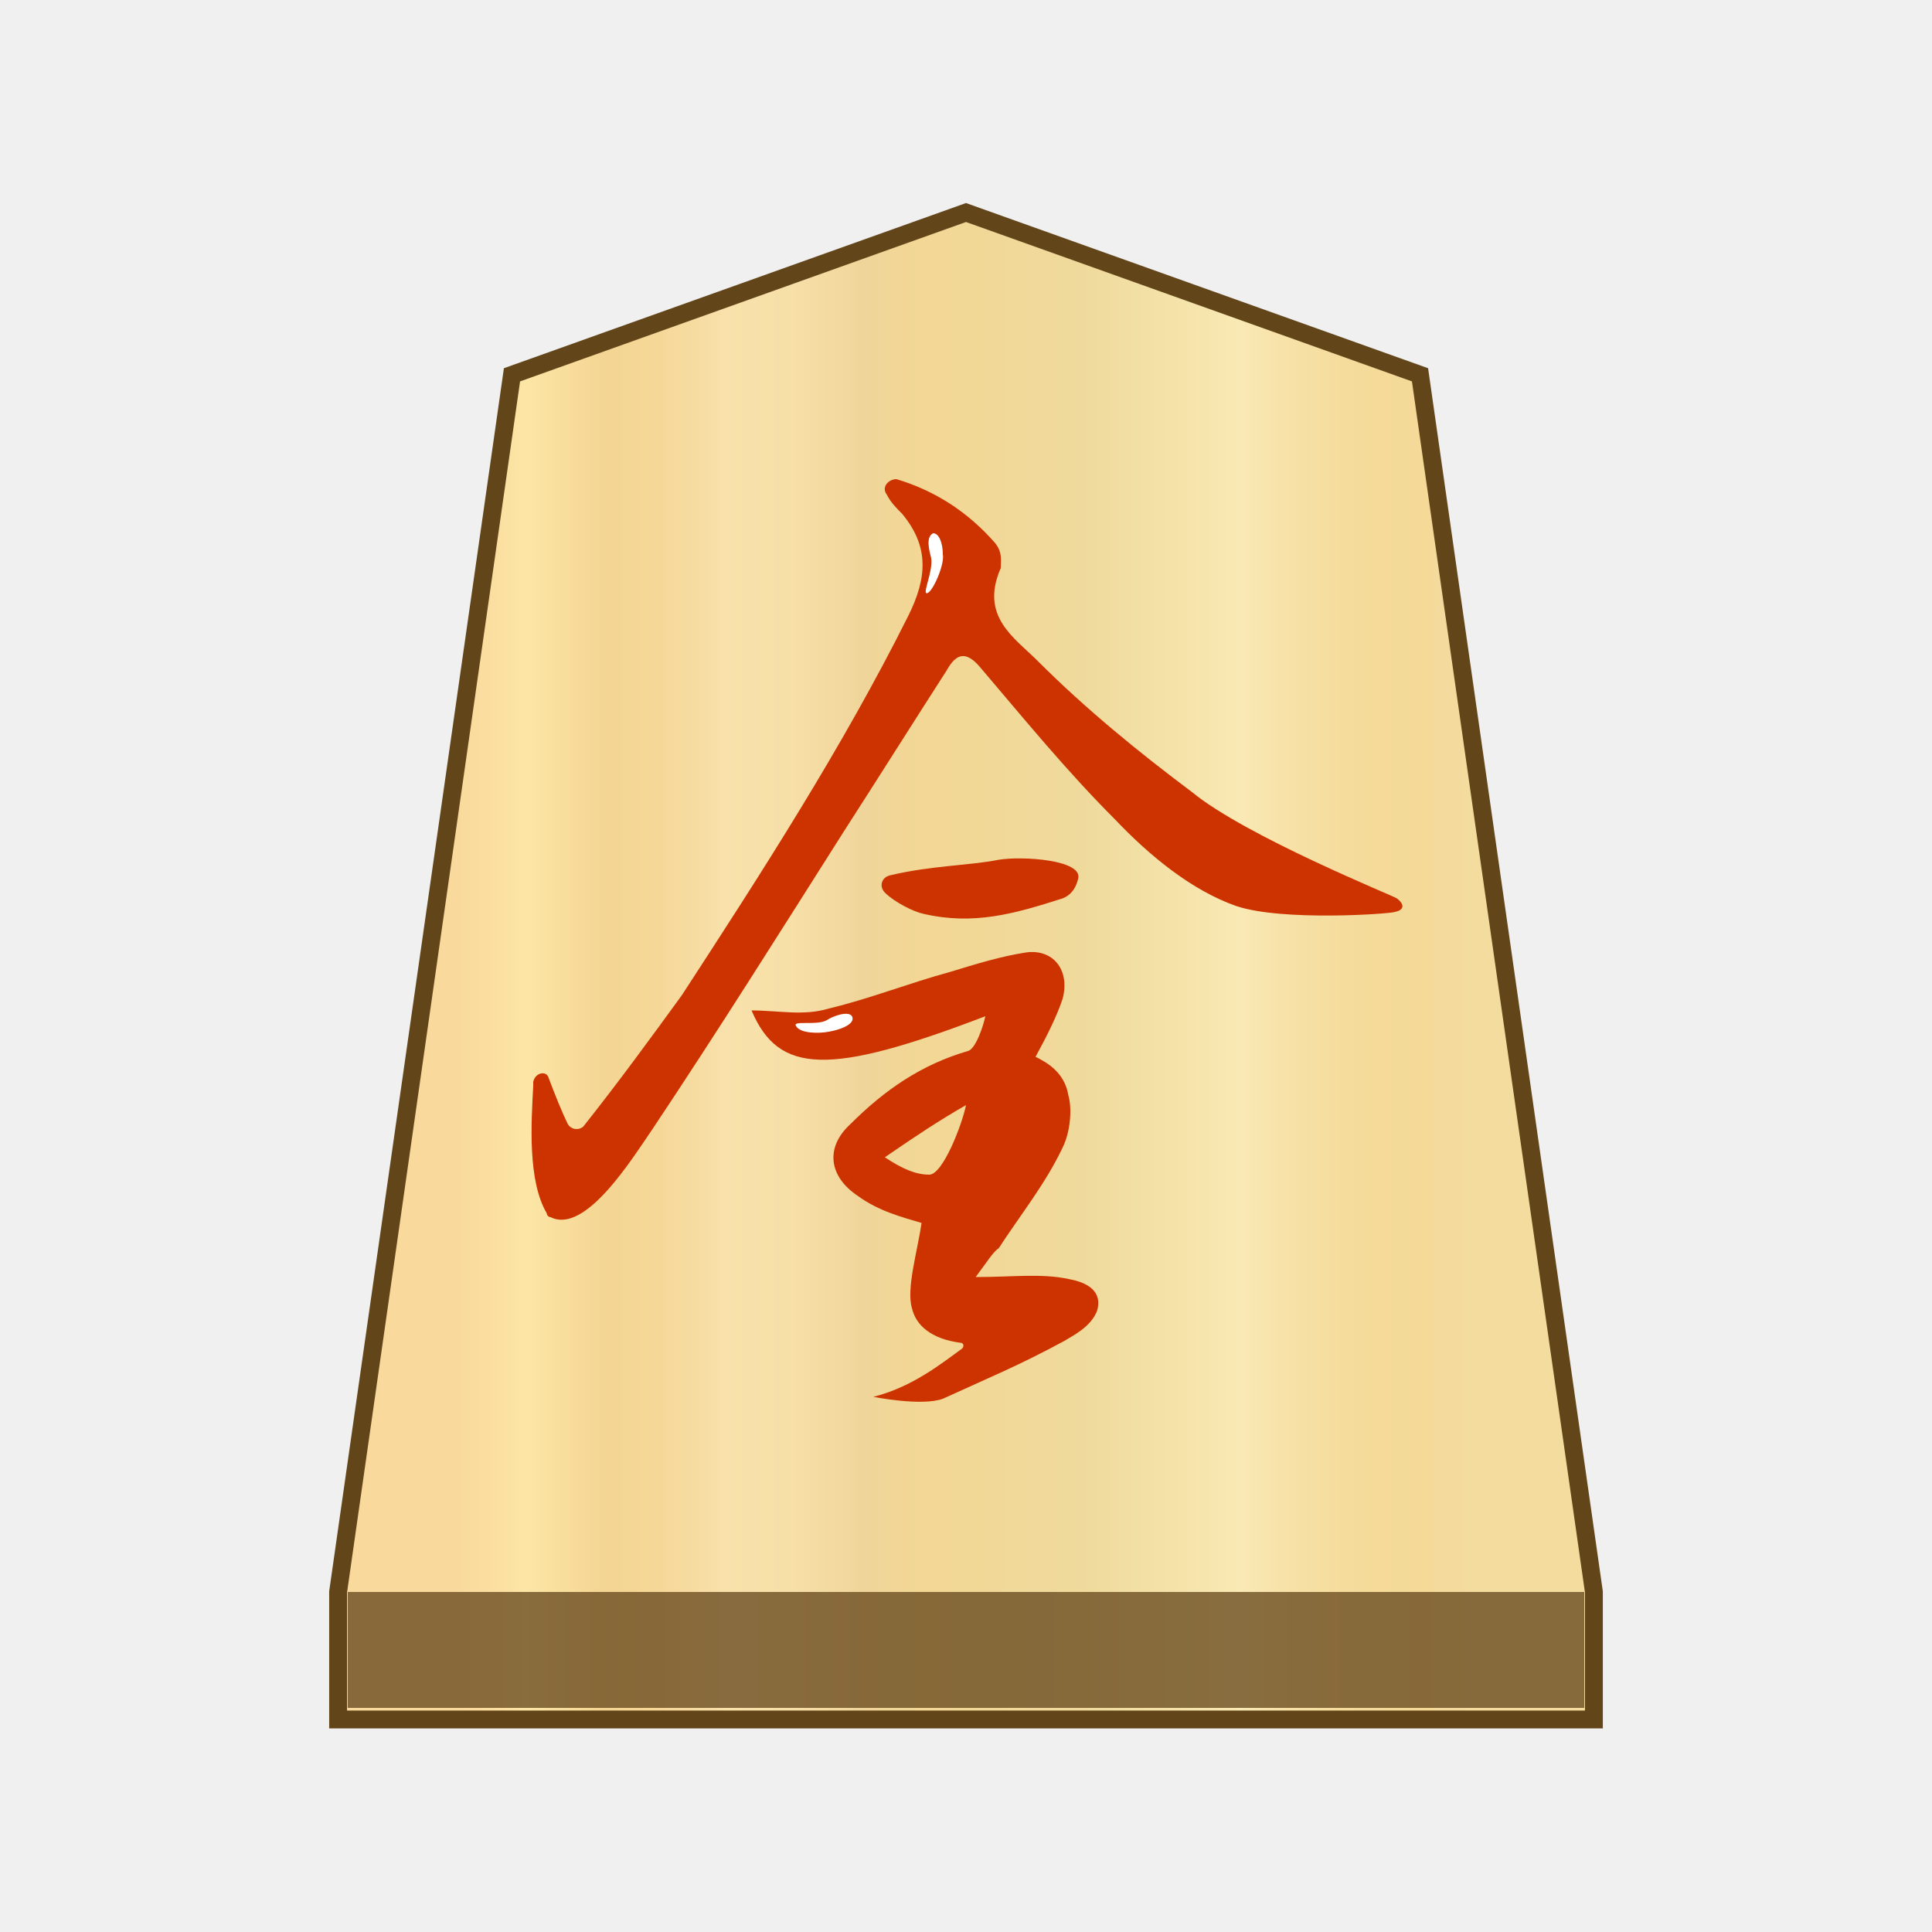
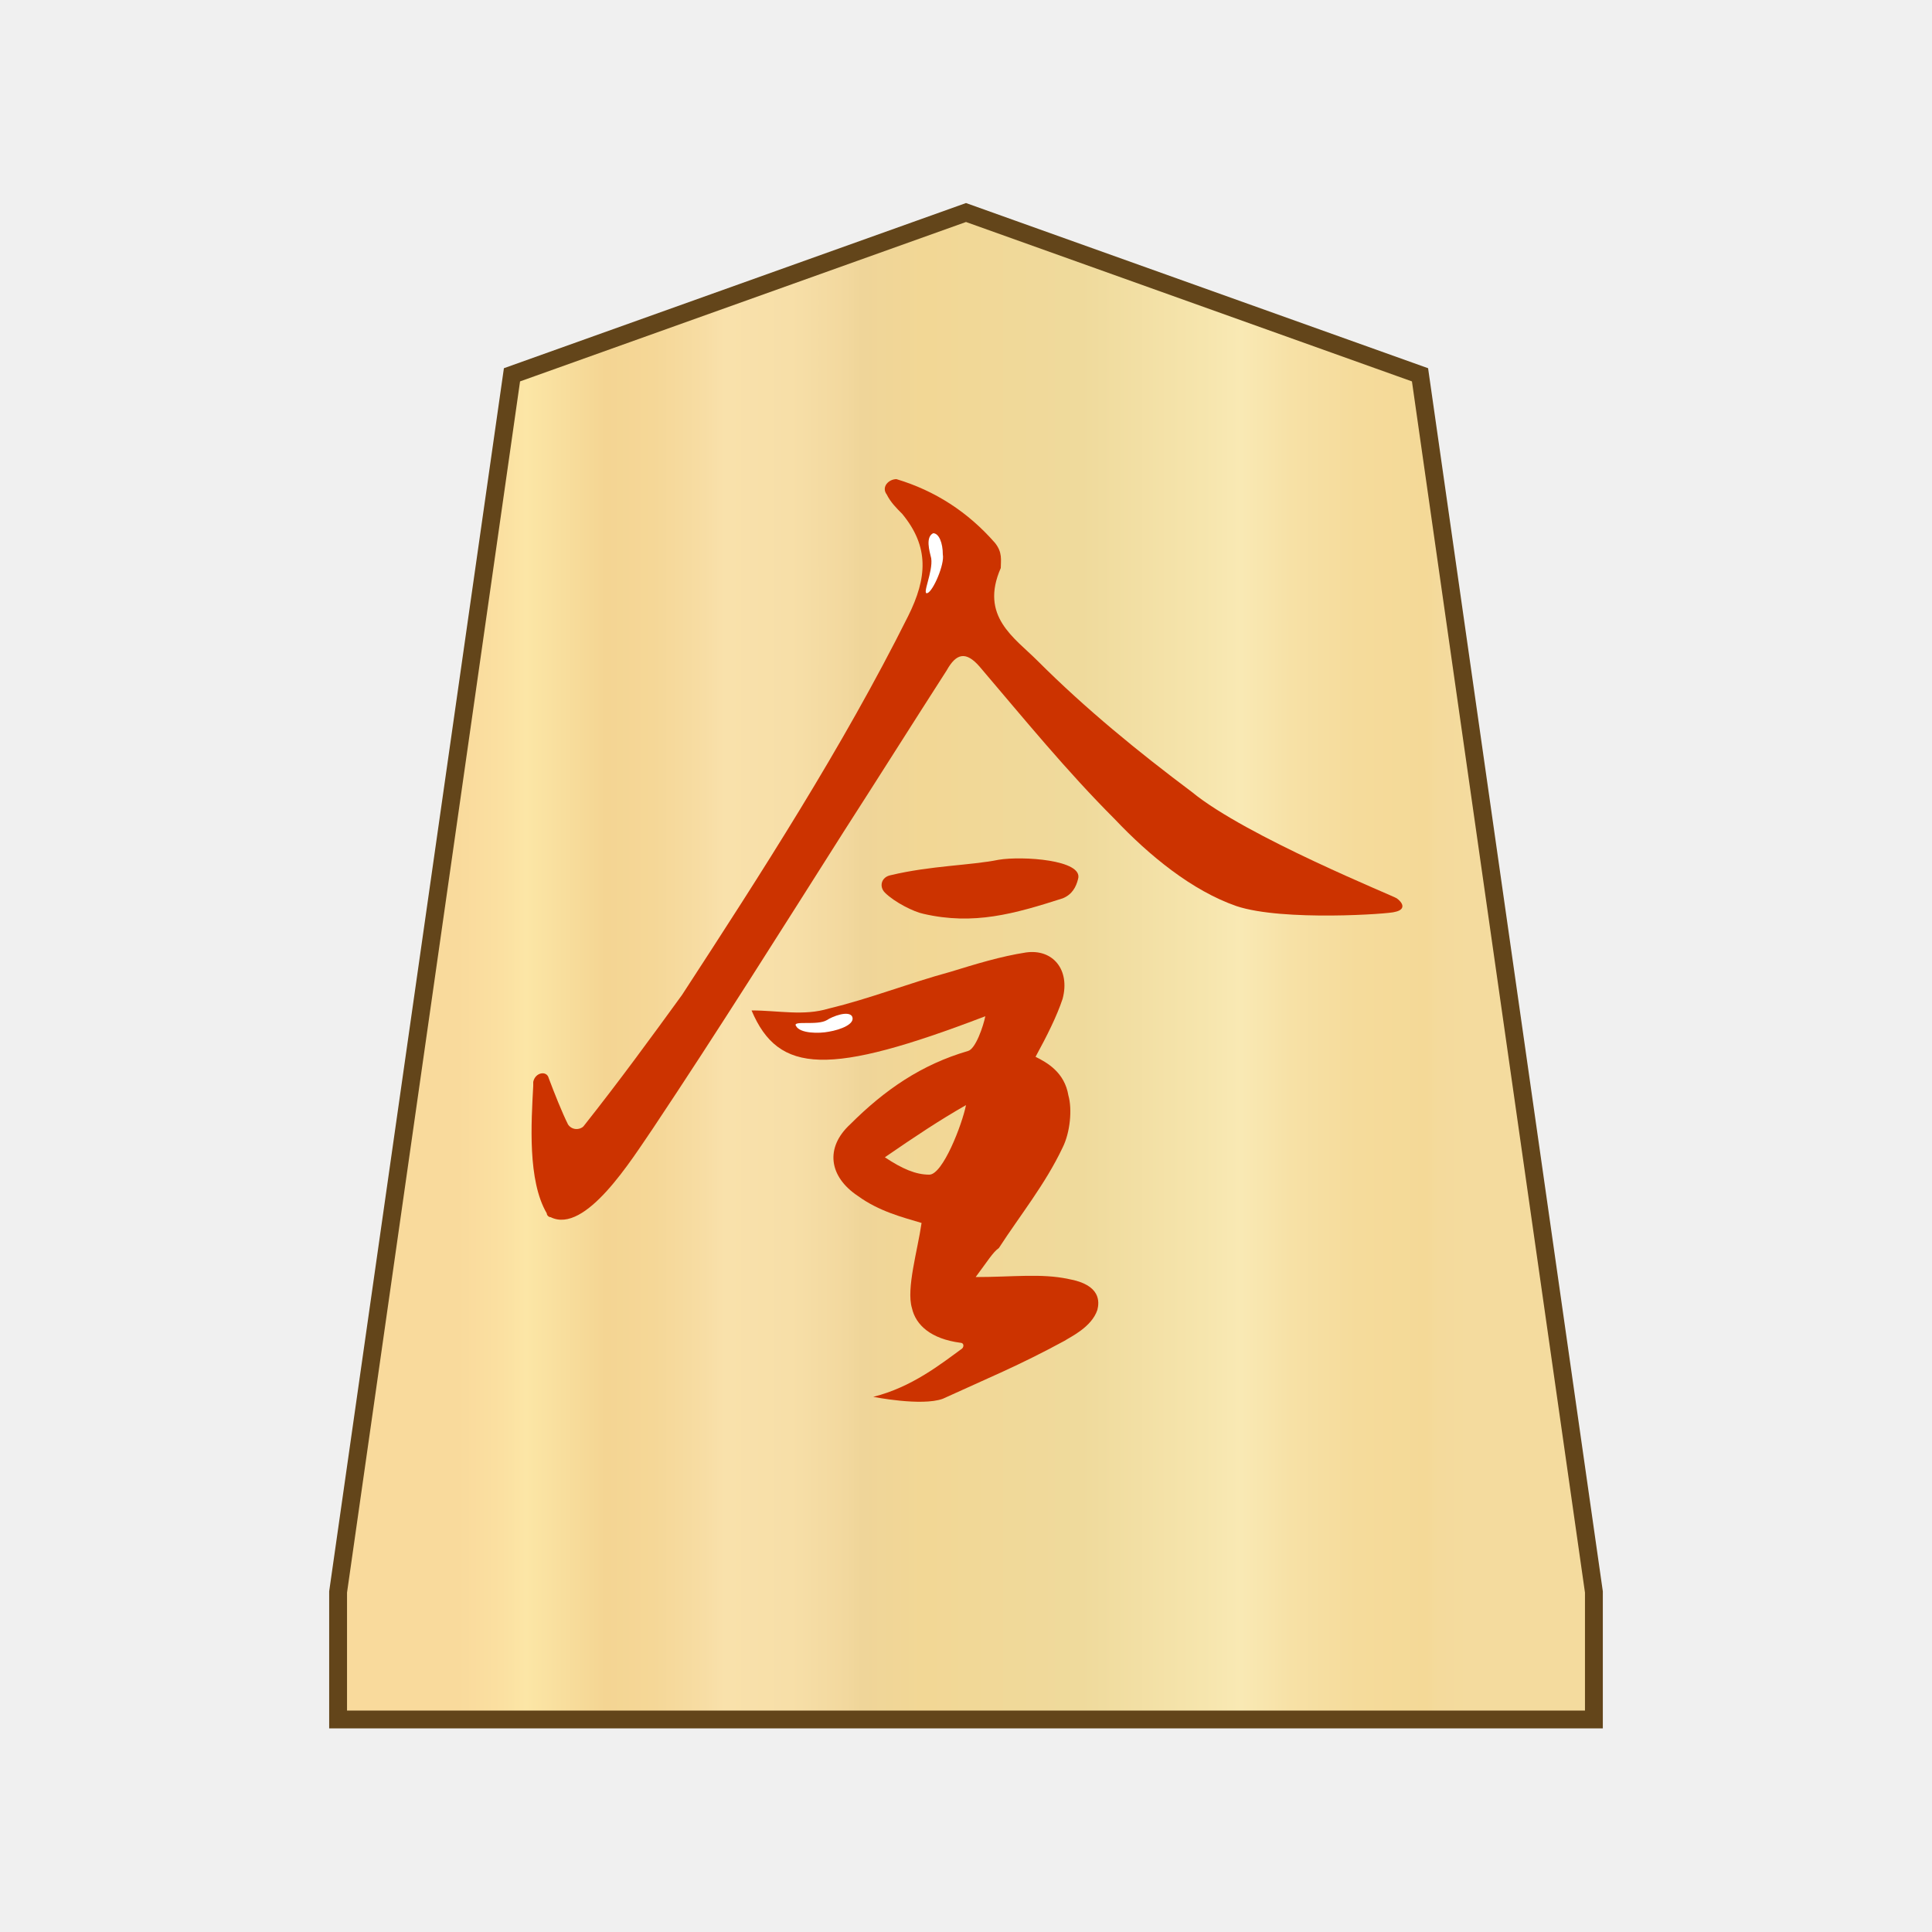
<svg xmlns="http://www.w3.org/2000/svg" viewBox="0 0 100 100">
  <linearGradient id="0NK_svg__a" x1="23.713" x2="76.15" y1="52" y2="52" gradientTransform="matrix(1 0 0 -1 0 102)" gradientUnits="userSpaceOnUse">
    <stop offset="0" stop-color="#f9da9c" />
    <stop offset=".043" stop-color="#fbe0a1" />
    <stop offset=".067" stop-color="#fce6a6" />
    <stop offset=".145" stop-color="#f4d593" />
    <stop offset=".193" stop-color="#f5d797" />
    <stop offset=".243" stop-color="#f7dda4" />
    <stop offset=".263" stop-color="#f9e1ab" />
    <stop offset=".329" stop-color="#f7dfa8" />
    <stop offset=".383" stop-color="#f2d89e" />
    <stop offset=".398" stop-color="#efd599" />
    <stop offset=".461" stop-color="#f2d795" />
    <stop offset=".615" stop-color="#efda9c" />
    <stop offset=".735" stop-color="#f6e5ad" />
    <stop offset=".773" stop-color="#f9e9b4" />
    <stop offset=".822" stop-color="#f7e1a6" />
    <stop offset=".887" stop-color="#f5db9b" />
    <stop offset=".956" stop-color="#f4d997" />
    <stop offset=".967" stop-color="#f4da9c" />
    <stop offset="1" stop-color="#f4db9e" />
  </linearGradient>
  <path fill="url(#0NK_svg__a)" stroke="#63451a" stroke-miterlimit="10" stroke-width=".924" d="M73.5 19.4 50 11l-23.5 8.4-9 63V89h65v-6.6z" />
-   <path fill="#63451a" fill-opacity=".75" d="M18 82.4h64v6H18z" />
  <path fill="#c30" d="M51.5 28.1c.4.5.3.9.3 1.3-1.1 2.5.7 3.6 1.9 4.8 2.5 2.5 5.2 4.7 8 6.8 2.8 2.3 10.5 5.4 10.6 5.5.4.3.4.6-.1.7-.2.1-5.8.5-8.2-.3-2.3-.8-4.5-2.6-6.3-4.5-2.5-2.5-4.7-5.2-7-7.9-.7-.8-1.2-.7-1.7.2-1.8 2.8-3.5 5.5-5.3 8.3-3.3 5.2-6.5 10.3-9.9 15.4-1.1 1.6-3.5 5.5-5.3 4.6-.1 0-.2-.1-.2-.2-1-1.7-.8-4.7-.7-6.6V56c.1-.5.7-.6.8-.2.3.8.7 1.8 1 2.4.2.3.6.3.8.1 1.9-2.4 3.5-4.6 5.1-6.8 4.1-6.3 8.3-12.8 11.7-19.6 1-2 1.1-3.6-.3-5.3-.3-.3-.6-.6-.8-1-.3-.4.1-.8.5-.8q3 .9 5.1 3.3" />
  <path fill="#c30" d="M50.5 66.1c1.9 0 3.4-.2 4.8.1 1.7.3 1.6 1.2 1.5 1.6-.3.9-1.4 1.4-1.7 1.6-2.4 1.3-3.9 1.9-6.3 3-1.1.4-3.6-.1-3.6-.1 2-.5 3.5-1.7 4.6-2.5.1-.1.1-.3-.1-.3-1.5-.2-2.3-.9-2.5-1.8-.3-1 .3-3 .5-4.4-1-.3-2.2-.6-3.3-1.4-1.5-1-1.7-2.5-.4-3.7 1.8-1.8 3.7-3.1 6.1-3.8.4-.1.8-1.3.9-1.8-8.1 3.1-10.7 3-12.1-.3 1.4 0 2.7.3 4-.1 2.1-.5 4.1-1.3 6.3-1.9 1.3-.4 2.6-.8 3.9-1 1.4-.2 2.3.9 1.9 2.4-.3.9-.8 1.9-1.4 3 .6.3 1.5.8 1.7 2 .2.7.1 1.9-.3 2.7-.9 1.9-2.2 3.5-3.3 5.2-.3.2-.6.7-1.2 1.5m-4.7-6.2c.9.6 1.6.9 2.3.9s1.7-2.6 1.9-3.6c-1.4.8-2.6 1.6-4.2 2.7m0-13.7c-.3-.3-.2-.8.3-.9 2.1-.5 4.1-.5 5.6-.8 1.2-.2 4.4 0 4.1 1-.1.4-.3.8-.8 1-2.5.8-4.6 1.4-7.2.8-.5-.1-1.5-.6-2-1.1" />
  <path fill="#fff" d="M48.8 28.7c.1.5-.5 1.9-.8 2s.3-1.1.2-1.8c-.1-.4-.3-1.1.1-1.3.3 0 .5.5.5 1.1m-5.9 24.7c-.5.1-1.5.1-1.7-.3-.2-.3 1.1 0 1.6-.3.3-.2 1.1-.5 1.3-.2.2.4-.6.7-1.2.8" />
</svg>
